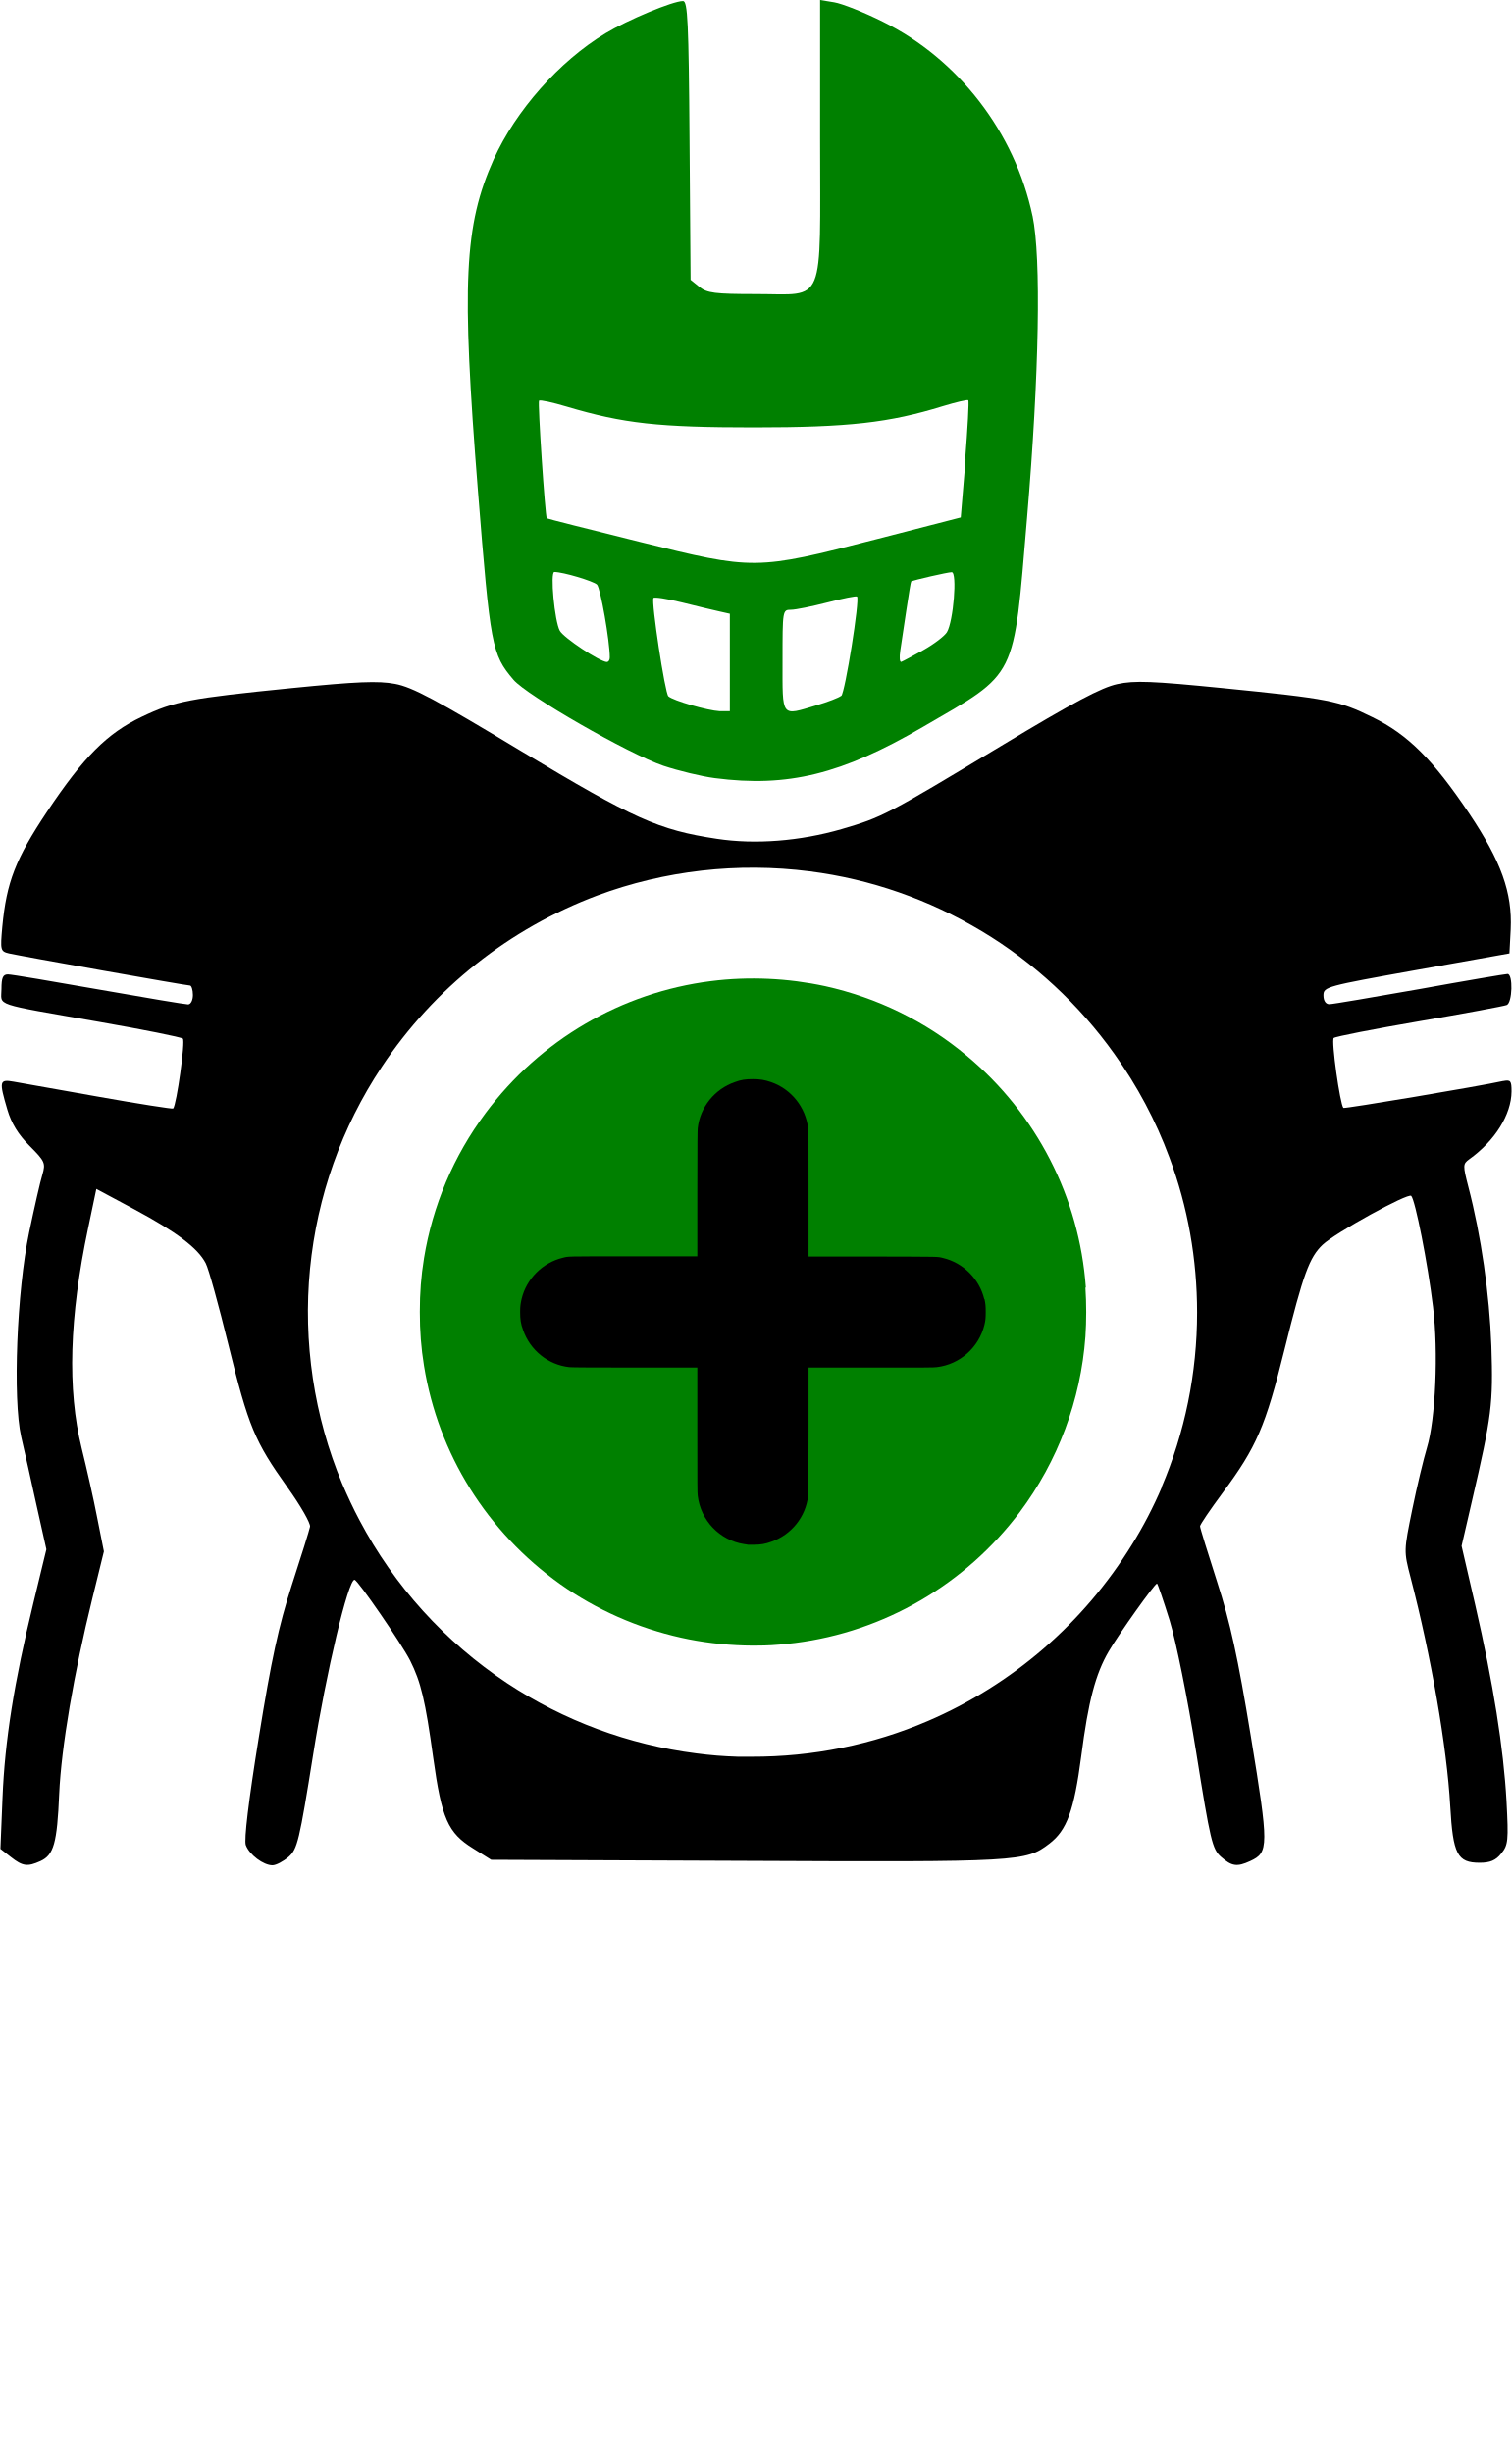
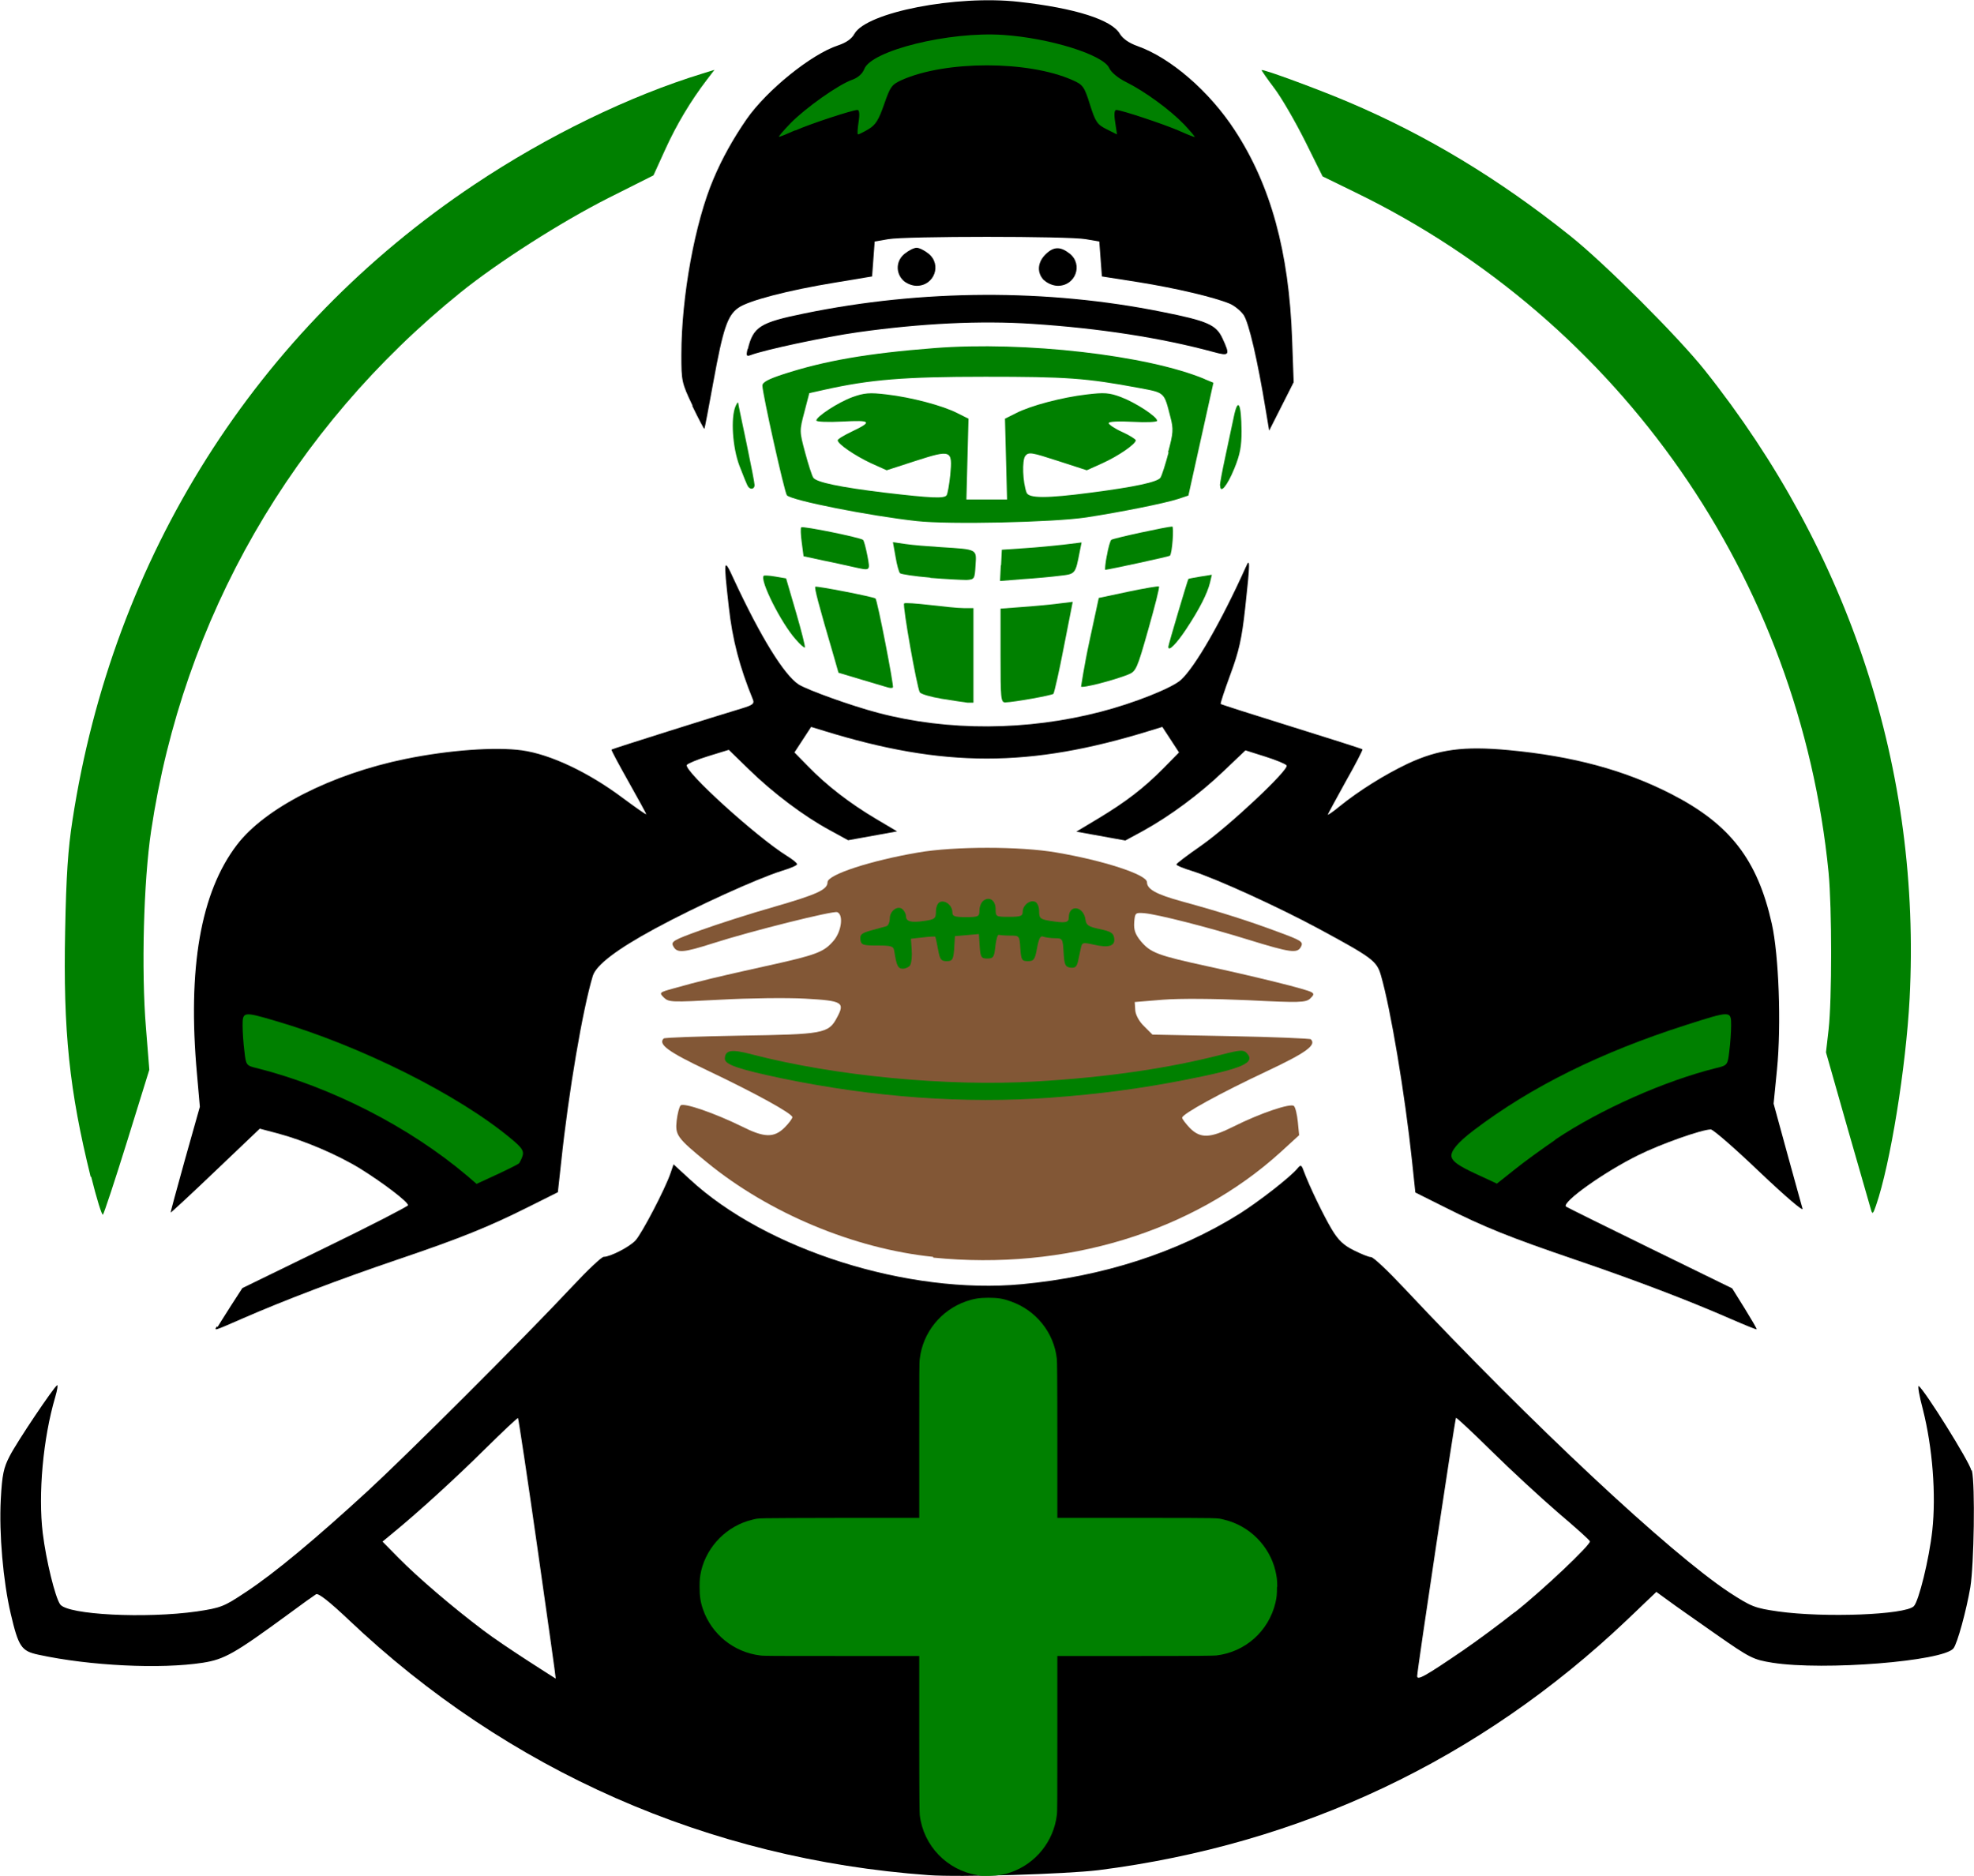
- <svg xmlns="http://www.w3.org/2000/svg" id="svg10" viewBox="0 0 72 116.86">
+ <svg xmlns="http://www.w3.org/2000/svg" id="svg10" viewBox="0 0 75.73 72">
  <defs>
    <style>
      svg {
        color: green;
      }
    </style>
  </defs>
-   <g id="Body">
-     <path id="Inside_Body" fill="currentColor" d="m51.71,61.35c.05.74.05,1.58,0,2.32-.22,3.03-1.31,5.94-3.13,8.37-2.6,3.45-6.45,5.69-10.7,6.23-.5.06-1.03.11-1.47.12-.46.01-.62.01-.94,0-1.02-.03-2.04-.15-3.02-.37-2.07-.46-4.04-1.33-5.76-2.55-3.49-2.49-5.81-6.2-6.49-10.4-.14-.86-.2-1.66-.2-2.57s.06-1.7.2-2.56c.41-2.51,1.41-4.87,2.93-6.91,2.6-3.49,6.47-5.75,10.74-6.29,1.81-.23,3.67-.14,5.44.24,2.48.55,4.78,1.67,6.74,3.31,3.33,2.77,5.37,6.75,5.68,11.04Z" />
-     <path id="Outside_Body" d="m71.6,51.5c-1.13.25-7.55,1.33-7.6,1.28-.16-.16-.59-3.22-.46-3.33.08-.07,1.92-.43,4.08-.8,2.17-.37,4.04-.72,4.16-.77.27-.1.31-1.48.04-1.48-.1,0-1.99.32-4.2.72-2.21.39-4.14.72-4.29.72-.17,0-.28-.16-.28-.42,0-.41.13-.44,4.43-1.21l4.43-.79.06-1.15c.08-1.75-.45-3.23-1.98-5.52-1.72-2.56-2.92-3.76-4.6-4.58-1.63-.8-2.05-.88-7.15-1.39-3.33-.33-4.19-.37-5.01-.19-.75.16-2.08.86-5.56,2.96-5.43,3.27-5.63,3.38-7.58,3.95-1.97.57-4.11.74-5.94.46-2.78-.42-3.95-.95-9.31-4.17-4.06-2.45-5.2-3.06-6.02-3.21-.8-.15-1.81-.11-4.92.2-4.88.49-5.58.62-7.15,1.37-1.64.78-2.76,1.9-4.51,4.52-1.5,2.25-1.93,3.36-2.13,5.48-.1,1.12-.09,1.17.32,1.27.57.13,8.44,1.53,8.62,1.53.07,0,.14.2.14.45s-.1.45-.23.45-2.04-.32-4.25-.71c-2.21-.39-4.16-.72-4.33-.72-.24,0-.31.15-.31.7,0,.82-.5.66,4.65,1.56,2.12.37,3.91.73,3.99.8.13.11-.3,3.16-.46,3.33-.03.03-1.63-.22-3.54-.56-1.91-.34-3.74-.66-4.06-.72-.68-.12-.7-.03-.3,1.33.19.65.52,1.19,1.06,1.73.73.73.77.82.61,1.37-.1.32-.38,1.55-.63,2.74-.59,2.8-.79,7.95-.38,9.75.15.64.48,2.11.73,3.26l.47,2.1-.62,2.56c-.92,3.78-1.36,6.56-1.47,9.28l-.1,2.43.5.39h0c.56.44.79.47,1.41.19.63-.29.79-.85.89-3.2.1-2.22.7-5.75,1.58-9.31l.55-2.24-.32-1.61c-.17-.89-.51-2.38-.74-3.31-.69-2.79-.59-6.24.31-10.49l.39-1.86,1.81.97c2.01,1.08,3.03,1.85,3.4,2.57.14.26.62,2.01,1.08,3.88.96,3.91,1.25,4.6,2.81,6.79.63.88,1.11,1.72,1.08,1.88-.03.16-.42,1.41-.87,2.79-.63,1.96-.97,3.53-1.57,7.25-.49,3.03-.71,4.88-.62,5.13.17.46.84.96,1.27.96.17,0,.51-.18.77-.4.42-.37.51-.75,1.17-4.88.62-3.93,1.67-8.33,1.97-8.32.15,0,2.25,3.06,2.65,3.85.51,1.02.72,1.88,1.1,4.64.4,2.89.7,3.57,1.9,4.31l.86.54,12.18.05c12.98.06,13.29.04,14.4-.81.85-.64,1.19-1.59,1.53-4.17.34-2.64.68-3.92,1.31-5,.47-.81,2.19-3.23,2.3-3.23.03,0,.3.79.6,1.75.31,1.01.85,3.68,1.27,6.31.67,4.19.76,4.59,1.18,4.96.51.45.76.49,1.39.2.89-.41.89-.69.03-5.94-.62-3.78-.98-5.43-1.61-7.37-.44-1.37-.81-2.56-.81-2.64s.49-.8,1.09-1.61c1.6-2.16,2.03-3.15,2.93-6.79.9-3.63,1.19-4.41,1.82-5.01.61-.58,4.07-2.48,4.22-2.33.19.19.79,3.22,1.04,5.29.26,2.14.12,5.36-.29,6.71-.16.53-.48,1.86-.7,2.94-.4,1.96-.41,1.98-.08,3.24.98,3.76,1.73,8.07,1.89,10.89.13,2.3.34,2.7,1.4,2.7.5,0,.77-.11,1.03-.44.33-.4.35-.61.25-2.5-.14-2.51-.63-5.61-1.49-9.34l-.65-2.81.49-2.12c.95-4.1,1.02-4.64.93-7.4-.09-2.48-.49-5.27-1.1-7.6-.26-1.01-.26-1.08.04-1.3,1.23-.88,2.01-2.13,2.02-3.23,0-.51-.04-.57-.4-.5Zm-16.25,19.35c-.39.92-.9,1.9-1.42,2.73-2.31,3.75-5.7,6.68-9.73,8.41-2.63,1.13-5.5,1.71-8.4,1.7-.23,0-.52,0-.65,0-.66-.02-1.31-.07-1.98-.16-3.22-.41-6.3-1.55-9.02-3.35-2.95-1.96-5.37-4.62-7.03-7.77-.27-.5-.59-1.19-.82-1.73-1.34-3.21-1.87-6.74-1.53-10.24.34-3.45,1.5-6.73,3.42-9.62,2.48-3.74,6.08-6.59,10.27-8.16,3.2-1.19,6.69-1.59,10.12-1.15,2.9.37,5.67,1.34,8.19,2.85,2.47,1.48,4.64,3.49,6.32,5.85,1.09,1.52,1.97,3.17,2.62,4.93.88,2.35,1.32,4.85,1.32,7.39,0,2.88-.58,5.72-1.7,8.34Z" />
+   <g id="Player">
+     <path id="Bottom_Jersey" d="m75.66,56.44c-.07-.33-1.8-3.1-2.02-3.24-.05-.03.02.38.16.9.37,1.46.51,3.27.36,4.64-.12,1.1-.52,2.72-.71,2.91-.33.33-3.43.45-5.21.2-.9-.13-1.02-.18-1.87-.73-2.31-1.53-7.56-6.44-12.5-11.7-.6-.64-1.16-1.17-1.25-1.17s-.38-.12-.66-.26c-.39-.19-.6-.39-.85-.81-.3-.5-.85-1.63-1.08-2.25-.08-.22-.11-.23-.22-.1-.26.33-1.51,1.3-2.26,1.77-2.37,1.48-5.24,2.4-8.33,2.69-4.36.41-9.83-1.32-12.75-4.03l-.62-.57-.12.35c-.21.61-1.1,2.31-1.34,2.57-.23.25-.97.63-1.22.63-.08,0-.61.5-1.19,1.12-1.94,2.07-6.35,6.47-7.87,7.87-1.97,1.81-3.57,3.15-4.68,3.88-.84.56-.95.6-1.87.74-1.97.28-4.96.13-5.25-.27-.19-.26-.54-1.68-.67-2.74-.18-1.49.01-3.63.48-5.22.08-.27.11-.48.07-.45-.14.09-1.54,2.17-1.82,2.72-.23.44-.29.71-.34,1.66-.07,1.31.09,3.14.38,4.38.3,1.28.41,1.44,1.06,1.58,1.97.43,4.7.56,6.31.31.84-.13,1.23-.36,3.28-1.86.51-.38.99-.72,1.07-.77.09-.05.51.28,1.25.98,6.1,5.79,13.81,9.19,22.25,9.8,1.19.09,5.3-.04,6.53-.19,7.77-.99,14.64-4.24,20.29-9.61l1.12-1.07.44.32c.24.18,1.07.76,1.84,1.3,1.33.93,1.44.98,2.18,1.1,1.98.31,6.54-.06,6.94-.55.15-.18.5-1.47.65-2.35.14-.87.19-3.9.06-4.48Zm-54.33,7.99s-1.96-1.23-2.79-1.86c-1.18-.89-2.5-2.02-3.24-2.77l-.62-.63.41-.34c.94-.77,2.36-2.06,3.52-3.21.68-.67,1.25-1.21,1.27-1.19.02.02.36,2.27.75,5.01.39,2.74.71,4.99.7,5Zm36.8-2.55c-.54.43-1.43,1.09-1.97,1.46-1.48,1.01-1.77,1.17-1.77.99,0-.22,1.45-9.87,1.49-9.91.02-.02.64.56,1.38,1.29.74.73,1.88,1.78,2.54,2.35.66.56,1.21,1.05,1.22,1.1.04.12-1.78,1.85-2.88,2.72Z" />
+     <path id="Top_Jersey" d="m8.35,50.93c.04-.07.27-.43.51-.81l.44-.68,3.18-1.55c1.75-.85,3.18-1.59,3.18-1.63,0-.13-.93-.84-1.81-1.39-.87-.54-2.18-1.1-3.2-1.37l-.68-.18-1.7,1.62c-.93.89-1.71,1.61-1.72,1.6-.01-.01.24-.93.55-2.04l.57-2.02-.11-1.25c-.37-4.07.14-6.98,1.53-8.8,1.08-1.42,3.64-2.72,6.47-3.3,1.66-.34,3.45-.47,4.47-.33,1.09.15,2.55.84,3.86,1.82.5.37.91.66.91.63s-.31-.59-.68-1.25c-.37-.66-.67-1.21-.65-1.23.03-.03,4.06-1.3,5-1.58.4-.12.49-.18.43-.33-.52-1.27-.79-2.31-.93-3.57-.21-1.88-.2-1.92.21-1.02,1.02,2.19,1.91,3.63,2.47,4,.33.21,2.02.82,3.05,1.09,2.69.71,5.73.69,8.54-.04,1.28-.33,2.76-.92,3.09-1.23.55-.51,1.55-2.25,2.49-4.34.16-.37.16-.15-.03,1.58-.13,1.19-.24,1.67-.57,2.56-.22.6-.39,1.11-.37,1.13s1.24.41,2.72.87c1.48.46,2.7.85,2.72.87s-.27.58-.65,1.25c-.37.67-.68,1.24-.68,1.26s.2-.11.44-.31c.78-.63,1.75-1.23,2.63-1.65,1.18-.55,2.14-.68,3.86-.52,2.48.23,4.47.77,6.26,1.69,2.24,1.15,3.3,2.51,3.85,4.97.27,1.2.37,3.88.2,5.6l-.13,1.31.52,1.9c.29,1.04.55,2,.59,2.13.04.13-.66-.47-1.64-1.4-.94-.9-1.79-1.64-1.88-1.64-.34,0-1.93.56-2.79.99-1.3.64-2.93,1.8-2.77,1.97.02.02,1.47.74,3.21,1.59l3.17,1.55.48.77c.26.42.47.78.46.8s-.47-.17-1-.4c-1.6-.7-3.64-1.48-5.96-2.27-2.55-.87-3.49-1.25-5.02-2.02l-1.12-.56-.13-1.23c-.27-2.54-.82-5.83-1.19-7.1-.16-.56-.33-.68-2.4-1.8-1.58-.85-3.91-1.91-4.85-2.21-.33-.1-.6-.21-.6-.25s.43-.36.96-.73c1.07-.75,3.37-2.91,3.27-3.07-.04-.06-.41-.21-.82-.34l-.76-.24-.83.79c-.94.9-2.07,1.73-3.08,2.29l-.7.38-.94-.17-.94-.17.85-.51c1.06-.64,1.74-1.16,2.5-1.93l.59-.6-.32-.49-.32-.49-.49.15c-4.6,1.42-7.9,1.42-12.5,0l-.49-.15-.32.49-.32.49.54.55c.7.72,1.58,1.4,2.59,2l.81.48-.94.17-.94.17-.73-.4c-.96-.52-2.15-1.41-3.09-2.33l-.76-.74-.78.24c-.43.13-.8.29-.83.34-.13.22,2.68,2.77,3.84,3.49.21.13.39.27.39.32s-.27.16-.6.26c-.95.3-3.28,1.36-4.85,2.21q-2.2,1.19-2.39,1.82c-.39,1.29-.93,4.47-1.21,7.12l-.13,1.18-1.12.56c-1.54.77-2.6,1.2-5.02,2.02-2.21.75-4.37,1.57-5.97,2.27-1.1.48-1.09.48-.98.3h0Z" />
+     <path id="Left_Stripe" fill="currentColor" d="m19.93,44.64s.1-.17.13-.29c.05-.18-.04-.31-.44-.64-2.02-1.69-5.8-3.58-9.06-4.53-1.22-.36-1.25-.35-1.25.18,0,.24.03.69.07.99.06.54.07.55.49.65,2.84.72,5.84,2.25,8.06,4.13l.36.31.78-.36c.43-.2.81-.39.85-.43h0Z" />
+     <path id="Right_Stripe" fill="currentColor" d="m59.69,43.74c1.73-1.16,4.21-2.26,6.19-2.75.42-.1.43-.12.49-.65.04-.3.07-.74.07-.99,0-.56-.01-.56-1.73-.01-3.28,1.05-5.95,2.37-8.16,4.05q-.92.7-.84,1.02c.05.18.28.34.9.63l.84.39.68-.54c.37-.3,1.08-.81,1.56-1.14h0Z" />
+     <path id="Football BG" fill="#825736" d="m35.81,48.24c-3.03-.31-6.3-1.68-8.67-3.62-1.16-.95-1.23-1.05-1.17-1.61.03-.26.1-.53.15-.58.12-.12,1.32.3,2.34.8.87.44,1.24.45,1.65.05.17-.17.3-.35.3-.4,0-.14-1.42-.92-3.27-1.8-1.5-.71-1.89-1-1.67-1.22.04-.04,1.36-.08,2.94-.11,3.19-.05,3.39-.08,3.71-.69.32-.59.22-.65-1.22-.73-.7-.04-2.17-.02-3.25.04-1.87.1-1.98.1-2.17-.08-.19-.19-.18-.2.36-.35.95-.27,1.74-.46,3.51-.85,2-.44,2.26-.54,2.64-.98.31-.36.39-1.01.14-1.1-.16-.06-3.32.73-4.75,1.19-1.16.37-1.4.39-1.54.12-.1-.18,0-.24,1.06-.62.64-.23,1.91-.64,2.83-.9,1.62-.47,2.03-.65,2.03-.94s1.66-.83,3.48-1.14c1.39-.24,3.91-.24,5.3,0,1.82.31,3.48.85,3.48,1.14,0,.27.36.47,1.35.74,1.53.42,2.56.75,3.66,1.16.93.34,1,.39.9.58-.14.26-.39.23-2.01-.27-1.54-.48-3.51-.98-4-1.02-.35-.03-.36-.01-.39.35-.02.29.04.46.25.72.38.45.64.55,2.62.98,1.97.43,3.74.87,3.93.98.11.06.1.11-.05.25-.17.15-.41.16-2.37.06-1.31-.06-2.62-.07-3.27-.02l-1.09.09.02.31c.01.18.15.44.34.62l.32.32,3.01.06c1.65.03,3.04.09,3.07.12.22.22-.17.51-1.68,1.22-1.85.87-3.26,1.65-3.26,1.79,0,.05.14.23.3.4.4.4.77.39,1.65-.05,1.03-.52,2.22-.92,2.34-.8.06.06.12.33.15.61l.05.51-.71.65c-3.38,3.07-8.28,4.56-13.33,4.05h0Z" />
+     <path id="Football_Stitch" fill="currentColor" d="m40.32,42.13c1.82-.13,3.47-.35,5.15-.68,2.25-.44,2.74-.66,2.37-1.04-.12-.12-.26-.11-.92.06-2.05.53-4.41.88-7.17,1.04-3.4.2-7.7-.21-10.89-1.04-.79-.21-1.04-.17-1.04.17,0,.22.53.4,2.19.75,3.53.73,7,.98,10.33.74Z" />
+     <path id="Football_Laces" fill="currentColor" d="m34.94,37.02c.04-.07.07-.32.05-.56l-.03-.43.45-.05c.25-.03.46-.04.48-.03.02.01.06.23.11.48.07.39.11.46.33.46s.26-.05.29-.48l.03-.48.46-.04.46-.04.03.47c.03.42.06.47.29.47s.27-.05.31-.47c.03-.26.09-.46.13-.44.04.01.24.03.44.03.35,0,.36,0,.39.49.03.45.06.49.29.49s.27-.06.35-.5c.07-.37.13-.49.24-.44.08.03.29.06.45.06.29,0,.3.02.33.55.03.47.06.55.26.58.18.02.24-.03.29-.23.03-.15.08-.38.11-.51.05-.23.07-.24.51-.14.57.13.82.05.77-.26-.03-.19-.13-.25-.55-.34-.44-.09-.52-.15-.55-.36-.07-.53-.64-.6-.64-.09,0,.21-.13.23-.75.13-.35-.06-.39-.1-.39-.37,0-.17-.07-.33-.16-.36-.2-.08-.47.14-.47.39,0,.16-.08.19-.52.19-.5,0-.52,0-.52-.3,0-.34-.25-.5-.48-.31-.08.07-.14.23-.14.37,0,.23-.04.25-.52.25-.44,0-.52-.03-.52-.19,0-.25-.26-.47-.47-.39-.09.03-.16.19-.16.36,0,.28-.04.31-.47.37-.49.07-.68.02-.68-.19,0-.07-.05-.18-.12-.25-.18-.18-.5.04-.5.34,0,.14-.06.28-.13.3-.07.02-.33.09-.58.16-.37.1-.44.16-.42.35.03.21.09.23.65.23s.62.03.65.21c.09.57.14.68.33.68.11,0,.23-.06.28-.13h0Z" />
+     <path id="Left_Circle" fill="currentColor" d="m3.48,45.17c-.82-3.31-1.06-5.6-.98-9.45.04-2.1.11-3.14.28-4.23,1.55-10.12,7.05-18.82,15.43-24.41,2.8-1.87,5.95-3.4,8.76-4.26l.45-.14-.29.38c-.62.81-1.17,1.73-1.6,2.68l-.45.99-1.73.87c-1.82.92-4.23,2.46-5.67,3.62-6.48,5.23-10.66,12.51-11.88,20.67-.29,1.93-.38,5.36-.2,7.54l.13,1.63-.85,2.74c-.47,1.51-.89,2.78-.93,2.82s-.24-.61-.45-1.45h0Z" />
+     <path id="Right_Circle" fill="currentColor" d="m71.81,46.44c-.03-.11-.44-1.52-.9-3.13l-.83-2.92.1-.87c.13-1.15.13-4.67,0-6.03-1.11-11.28-7.98-21.15-18.15-26.1l-1.27-.62-.67-1.35c-.37-.74-.9-1.66-1.18-2.03-.28-.37-.5-.69-.49-.7.05-.05,2.24.76,3.34,1.23,2.99,1.27,5.76,2.94,8.5,5.13,1.32,1.05,4.13,3.86,5.16,5.15,5.59,7.02,8.32,15.39,7.87,24.12-.14,2.65-.74,6.36-1.29,7.95-.11.32-.14.35-.19.17h0Z" />
+     <g id="Facemask_Holes">
+       <path fill="currentColor" d="m36.14,26.82c-.42-.07-.8-.18-.84-.25-.11-.19-.67-3.34-.6-3.41.03-.03.47,0,.98.06s1.09.12,1.3.12h.38v3.63h-.23c-.13-.02-.58-.08-.99-.15h0Z" />
+       <path fill="currentColor" d="m38.4,25.16v-1.8l.8-.06c.44-.03,1.07-.09,1.39-.13l.58-.07-.34,1.73c-.18.95-.37,1.76-.4,1.8-.06.06-1.5.32-1.85.33-.17,0-.18-.15-.18-1.8h0Z" />
+       <path fill="currentColor" d="m34.09,26.39c-.06-.02-.51-.15-1.01-.3l-.9-.27-.2-.7c-.57-1.94-.73-2.56-.69-2.6.04-.04,2.2.38,2.31.45.07.04.72,3.39.67,3.42-.04.02-.11.02-.17,0h0Z" />
+       <path fill="currentColor" d="m41.49,26.36s.12-.82.32-1.74l.36-1.67,1.13-.24c.62-.13,1.15-.22,1.18-.2.03.03-.16.77-.41,1.65-.43,1.52-.47,1.61-.77,1.73-.55.22-1.78.54-1.82.46h0Z" />
+       <path fill="currentColor" d="m30.53,24.53c-.56-.63-1.38-2.27-1.22-2.43.02-.02.23-.01.45.03l.41.07.38,1.3c.21.72.36,1.32.34,1.35s-.19-.12-.36-.32Z" />
+       <path fill="currentColor" d="m44.84,24.82c0-.07.74-2.56.77-2.6.01-.01.22-.05.46-.09l.44-.07-.07.3c-.1.41-.4,1.01-.91,1.78-.37.56-.69.89-.69.69Z" />
+       <path fill="currentColor" d="m35.7,22.17c-.6-.05-1.12-.13-1.16-.17-.04-.04-.12-.32-.17-.63l-.1-.56.48.07c.26.04.88.09,1.36.12,1.42.09,1.37.07,1.33.7-.03.52-.04.54-.34.56-.17,0-.8-.03-1.4-.08h0Z" />
+       <path fill="currentColor" d="m38.42,21.7l.03-.6.88-.06c.49-.03,1.17-.1,1.53-.14l.65-.08-.07.35c-.17.87-.16.86-.77.93-.31.04-.95.1-1.43.13l-.86.07.03-.6Z" />
+       <path fill="currentColor" d="m32.74,21.76c-.23-.05-.75-.17-1.16-.25l-.74-.16-.07-.53c-.04-.29-.05-.55-.02-.58.06-.06,2.26.39,2.37.48.04.03.11.31.17.61.11.6.13.58-.55.43h0Z" />
+       <path fill="currentColor" d="m42.48,21.33c.05-.3.13-.57.17-.61.07-.06,2.15-.51,2.34-.51.07,0,0,1.03-.09,1.12-.02.03-2.38.54-2.48.54-.02,0,0-.25.06-.55h0Z" />
+     </g>
+     <path id="Face" fill="currentColor" d="m46.24,14.55c-2.2-.92-6.92-1.46-10.38-1.19-2.58.2-4.22.49-5.79,1-.58.19-.81.31-.81.44,0,.3.85,4.11.94,4.21.18.2,3.17.79,4.98.99,1.25.14,5.24.05,6.51-.14,1.3-.2,3.01-.54,3.53-.71l.39-.13.96-4.33-.34-.14Zm-1.39,2.81c-.12.46-.26.89-.31.97-.1.17-.99.36-2.69.58-1.68.22-2.36.22-2.45,0-.15-.4-.18-1.24-.05-1.41.13-.16.23-.14,1.25.19l1.11.36.6-.27c.62-.28,1.28-.74,1.28-.88,0-.04-.23-.19-.52-.32-.29-.13-.52-.29-.52-.34,0-.06.37-.08.93-.05.51.03.93.01.93-.04,0-.16-.83-.7-1.39-.91-.45-.17-.65-.18-1.31-.1-.95.11-2.16.43-2.72.72l-.42.21.04,1.55.04,1.55h-1.56l.04-1.55.04-1.55-.42-.21c-.56-.29-1.77-.61-2.72-.72-.66-.08-.86-.06-1.31.1-.55.2-1.39.75-1.39.9,0,.05.45.07,1,.04,1.11-.06,1.17,0,.35.39-.29.14-.53.28-.53.33,0,.14.66.59,1.28.88l.6.27,1.11-.36c1.37-.44,1.42-.42,1.33.54-.04.37-.1.72-.14.78-.09.13-.57.11-2.36-.1-1.73-.21-2.65-.4-2.76-.58-.05-.08-.19-.51-.31-.96-.22-.82-.22-.83-.03-1.55l.19-.73.58-.13c1.75-.39,3.04-.5,6.17-.5,3.11,0,3.87.05,5.9.43,1.01.19.96.15,1.21,1.12.12.46.11.61-.09,1.35Z" />
+     <path id="Leftside_Facemask" fill="currentColor" d="m28.7,18.66c-.03-.05-.18-.41-.32-.78-.27-.71-.34-1.85-.15-2.29.05-.11.09-.17.1-.13,0,.04.15.74.32,1.55s.31,1.53.31,1.61c0,.16-.17.19-.26.04h0Z" />
+     <path id="Rightside_Facemask" fill="currentColor" d="m46.82,18.63c0-.08.09-.56.2-1.07.11-.51.26-1.21.33-1.55.16-.78.29-.55.3.53,0,.58-.05.89-.28,1.45-.27.66-.54.98-.54.65Z" />
+     <path id="Helmet_BG" d="m26.58,15.57c-.42-.88-.43-.95-.43-1.95,0-2.23.52-5.09,1.24-6.77.33-.78.75-1.53,1.26-2.27.77-1.11,2.48-2.5,3.52-2.84.3-.1.52-.25.62-.44.47-.83,3.92-1.5,6.31-1.23,2.16.24,3.57.69,3.88,1.23.11.18.34.35.68.47,1.27.45,2.76,1.74,3.73,3.23,1.38,2.11,2.08,4.66,2.2,8.01l.06,1.66-.47.93-.47.93-.13-.78c-.32-1.95-.65-3.36-.85-3.66-.12-.17-.37-.37-.55-.44-.58-.24-2.05-.59-3.49-.82l-1.4-.22-.05-.67-.05-.67-.52-.09c-.68-.12-6.91-.12-7.58,0l-.52.09-.05.67-.05.67-1.44.24c-1.77.29-3.32.69-3.7.97-.41.29-.58.8-.95,2.83-.18.98-.33,1.8-.35,1.81-.01.01-.22-.38-.46-.88h0Z" />
+     <path id="Top_of_Helmet" fill="currentColor" d="m30.52,5.01c.58-.26,2.2-.79,2.39-.79.07,0,.09.16.04.47-.04.26-.05.47-.02.47s.21-.09.4-.2c.28-.17.39-.35.6-.95.24-.69.29-.76.68-.94,1.69-.75,4.84-.75,6.54,0,.41.18.46.24.68.94.21.67.28.77.64.95l.4.2-.07-.47c-.05-.31-.03-.47.04-.47.19,0,1.81.54,2.39.79.31.14.59.25.62.25s-.15-.21-.4-.48c-.55-.57-1.51-1.27-2.23-1.63-.31-.15-.58-.38-.65-.54-.23-.51-2.29-1.15-4.07-1.27-2.08-.14-5.06.6-5.33,1.31-.07.18-.24.33-.46.41-.54.19-1.79,1.08-2.36,1.66-.28.29-.49.53-.45.53s.31-.11.62-.25Z" />
+     <path id="Top_Facemask" d="m28.7,13.4c.21-.86.46-1.02,2.17-1.37,4.52-.93,9.32-.95,13.73-.06,1.76.35,2.08.5,2.32,1.02.3.65.27.69-.35.52-1.99-.54-4.36-.91-6.96-1.08-1.98-.13-4.24-.02-6.67.32-1.28.18-3.61.68-4.13.88-.16.06-.18.03-.12-.23h0Z" />
+     <path id="Right_Dot" d="m34.66,10.76c-.3-.3-.27-.77.07-1.03.15-.12.35-.22.45-.22s.3.1.45.22c.53.42.23,1.24-.45,1.24-.17,0-.4-.09-.52-.21h0Z" />
+     <path id="Left_Dot" d="m40.07,10.76c-.28-.28-.26-.68.05-.99.31-.31.57-.32.93-.04.53.42.23,1.24-.45,1.24-.17,0-.4-.09-.52-.21h0Z" />
+     <path id="Plus" fill="currentColor" d="m49.01,60.91c0,.28-.01.4-.06.61-.26,1.09-1.16,1.89-2.27,2.02-.12.01-.52.02-3.12.02h-2.98v2.99c0,2.6,0,3-.02,3.12-.12,1-.81,1.86-1.76,2.19-.28.1-.5.13-.82.14-.13,0-.27,0-.29,0-.03,0-.11-.01-.18-.03-1.17-.19-2.07-1.13-2.21-2.3-.01-.12-.02-.53-.02-3.12v-2.99h-2.98c-2.6,0-3,0-3.12-.02-1.01-.12-1.87-.81-2.2-1.77-.1-.29-.13-.51-.13-.86,0-.28.01-.39.06-.62.23-.96,1-1.73,1.96-1.96.29-.07.01-.06,3.37-.07h3.04v-2.99c0-2.6,0-3,.02-3.12.12-1.01.81-1.86,1.77-2.2.29-.1.51-.14.86-.14s.57.03.86.14c.96.33,1.66,1.19,1.77,2.2.01.12.02.53.02,3.12v2.99h3.04c3.36,0,3.08,0,3.37.07.96.23,1.73,1,1.96,1.96.05.23.07.34.07.62Z" />
  </g>
-   <path id="Plus" d="m46.89,61.89c-.23-.96-1-1.73-1.96-1.96-.3-.07-.01-.06-3.37-.07h-3.04v-2.99c0-2.6,0-3-.02-3.12-.12-1.01-.81-1.87-1.77-2.2-.29-.1-.51-.14-.86-.14s-.57.03-.86.14c-.96.33-1.66,1.19-1.77,2.2-.01.12-.02.52-.02,3.12v2.98h-3.04c-3.36,0-3.08,0-3.37.07-.96.23-1.73,1-1.96,1.96-.05.23-.07.34-.07.62,0,.35.03.57.14.86.33.96,1.19,1.66,2.2,1.77.12.01.52.02,3.12.02h2.98v2.99c0,2.6,0,3,.02,3.12.14,1.17,1.04,2.12,2.21,2.3.07.01.15.02.18.03.03,0,.16,0,.29,0,.33,0,.54-.04.82-.14.96-.33,1.65-1.19,1.76-2.19.01-.12.02-.53.02-3.12v-2.99h2.99c2.6,0,3,0,3.12-.02,1.1-.13,2.01-.94,2.27-2.02.05-.21.06-.33.06-.61s-.01-.39-.06-.62Zm0,0c-.23-.96-1-1.73-1.96-1.96-.3-.07-.01-.06-3.37-.07h-3.04v-2.99c0-2.6,0-3-.02-3.12-.12-1.01-.81-1.87-1.77-2.2-.29-.1-.51-.14-.86-.14s-.57.03-.86.14c-.96.33-1.66,1.19-1.77,2.2-.01.12-.02.52-.02,3.12v2.98h-3.04c-3.36,0-3.08,0-3.37.07-.96.23-1.73,1-1.96,1.96-.05.23-.07.34-.07.62,0,.35.03.57.14.86.33.96,1.19,1.66,2.2,1.77.12.01.52.02,3.12.02h2.98v2.99c0,2.6,0,3,.02,3.12.14,1.17,1.04,2.12,2.21,2.3.07.01.15.02.18.03.03,0,.16,0,.29,0,.33,0,.54-.04.82-.14.96-.33,1.65-1.19,1.76-2.19.01-.12.02-.53.02-3.12v-2.99h2.99c2.6,0,3,0,3.12-.02,1.1-.13,2.01-.94,2.27-2.02.05-.21.06-.33.06-.61s-.01-.39-.06-.62Zm0,0c-.23-.96-1-1.73-1.96-1.96-.3-.07-.01-.06-3.37-.07h-3.04v-2.99c0-2.6,0-3-.02-3.12-.12-1.01-.81-1.87-1.77-2.2-.29-.1-.51-.14-.86-.14s-.57.03-.86.14c-.96.33-1.66,1.19-1.77,2.2-.01.12-.02.52-.02,3.12v2.98h-3.04c-3.36,0-3.08,0-3.37.07-.96.23-1.73,1-1.96,1.96-.05.23-.07.34-.07.62,0,.35.03.57.14.86.33.96,1.19,1.66,2.2,1.77.12.01.52.02,3.12.02h2.98v2.99c0,2.6,0,3,.02,3.12.14,1.17,1.04,2.12,2.21,2.3.07.01.15.02.18.03.03,0,.16,0,.29,0,.33,0,.54-.04.82-.14.96-.33,1.65-1.19,1.76-2.19.01-.12.02-.53.02-3.12v-2.99h2.99c2.6,0,3,0,3.12-.02,1.1-.13,2.01-.94,2.27-2.02.05-.21.06-.33.06-.61s-.01-.39-.06-.62Z" />
-   <path id="Helmet" fill="currentColor" d="m49.19,10.29c-.84-3.98-3.53-7.48-7.14-9.26-.9-.45-1.94-.86-2.31-.92l-.67-.11v6.59c0,8.12.29,7.42-3.05,7.42-1.97,0-2.33-.05-2.7-.34l-.42-.34-.05-6.64c-.04-5.64-.09-6.64-.31-6.64-.49,0-2.64.9-3.7,1.54-2.2,1.33-4.27,3.68-5.32,6-1.41,3.15-1.54,5.88-.75,15.8.59,7.41.66,7.78,1.69,8.99.63.75,5.49,3.54,7.14,4.1.72.24,1.83.51,2.46.59,3.47.45,6.04-.18,9.91-2.44,4.54-2.64,4.3-2.17,4.96-9.97.58-6.85.68-12.37.26-14.38Zm-20.28,21.25c-.36-.03-2.05-1.15-2.24-1.49-.25-.45-.47-2.8-.26-2.8.41,0,1.85.43,2.03.6.17.17.61,2.69.61,3.47,0,.12-.06.22-.13.21Zm5.86,2.34h-.49c-.57-.03-2.21-.5-2.44-.71-.16-.15-.82-4.48-.71-4.68.03-.06.64.03,1.36.21.71.18,1.52.37,1.79.43l.49.11v4.65Zm5.3-.73c-.11.09-.63.29-1.17.45-1.71.51-1.62.63-1.62-2.13,0-2.39,0-2.42.4-2.42.22,0,1-.16,1.74-.35.73-.19,1.37-.32,1.41-.28.14.14-.57,4.57-.75,4.73Zm5.04-3.03c-.12.19-.62.57-1.12.85-.49.27-.97.53-1.05.56-.08.03-.1-.21-.05-.54.05-.33.18-1.2.29-1.93.11-.73.21-1.35.23-1.36.09-.06,1.74-.44,1.93-.44.27,0,.08,2.35-.23,2.86Zm.89-8.22l-.23,2.75-4.03,1.04c-5.73,1.48-5.82,1.48-11.28.12-2.41-.6-4.4-1.1-4.41-1.12-.08-.1-.44-5.53-.37-5.6.05-.05.64.08,1.31.28,2.72.81,4.4.99,8.92.99,4.52,0,6.45-.22,9.01-1.01.63-.19,1.17-.32,1.21-.28s-.03,1.31-.15,2.83Z" />
</svg>
